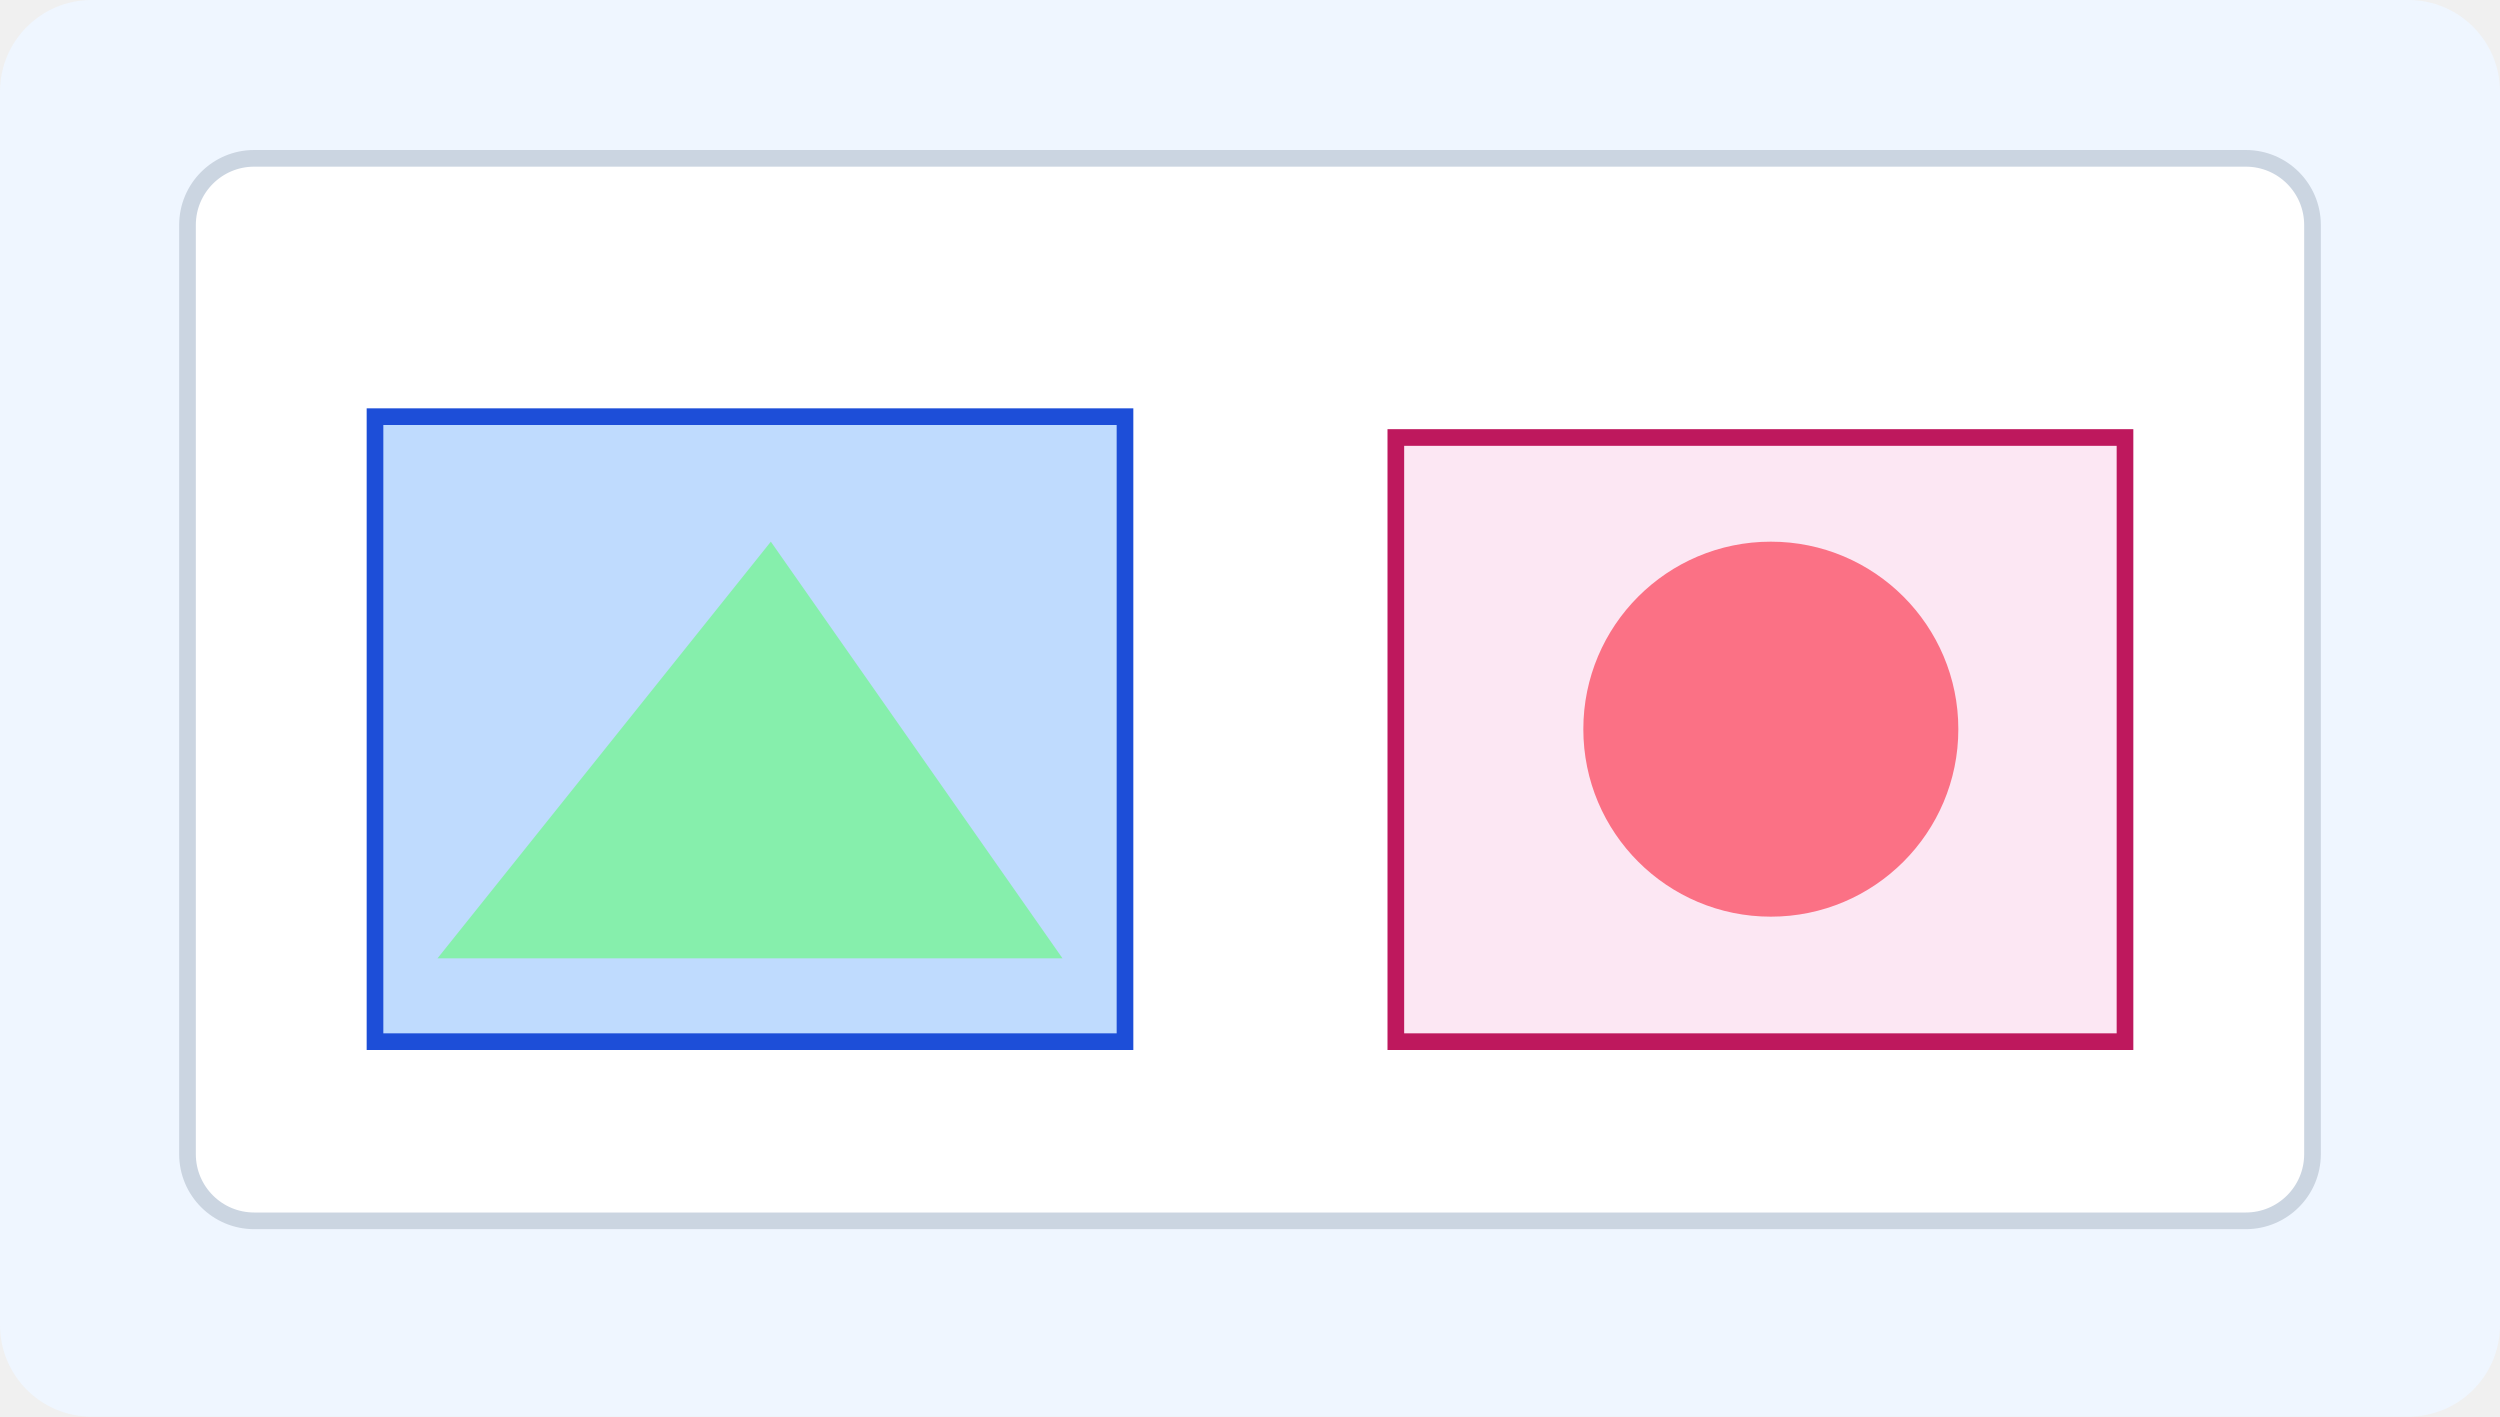
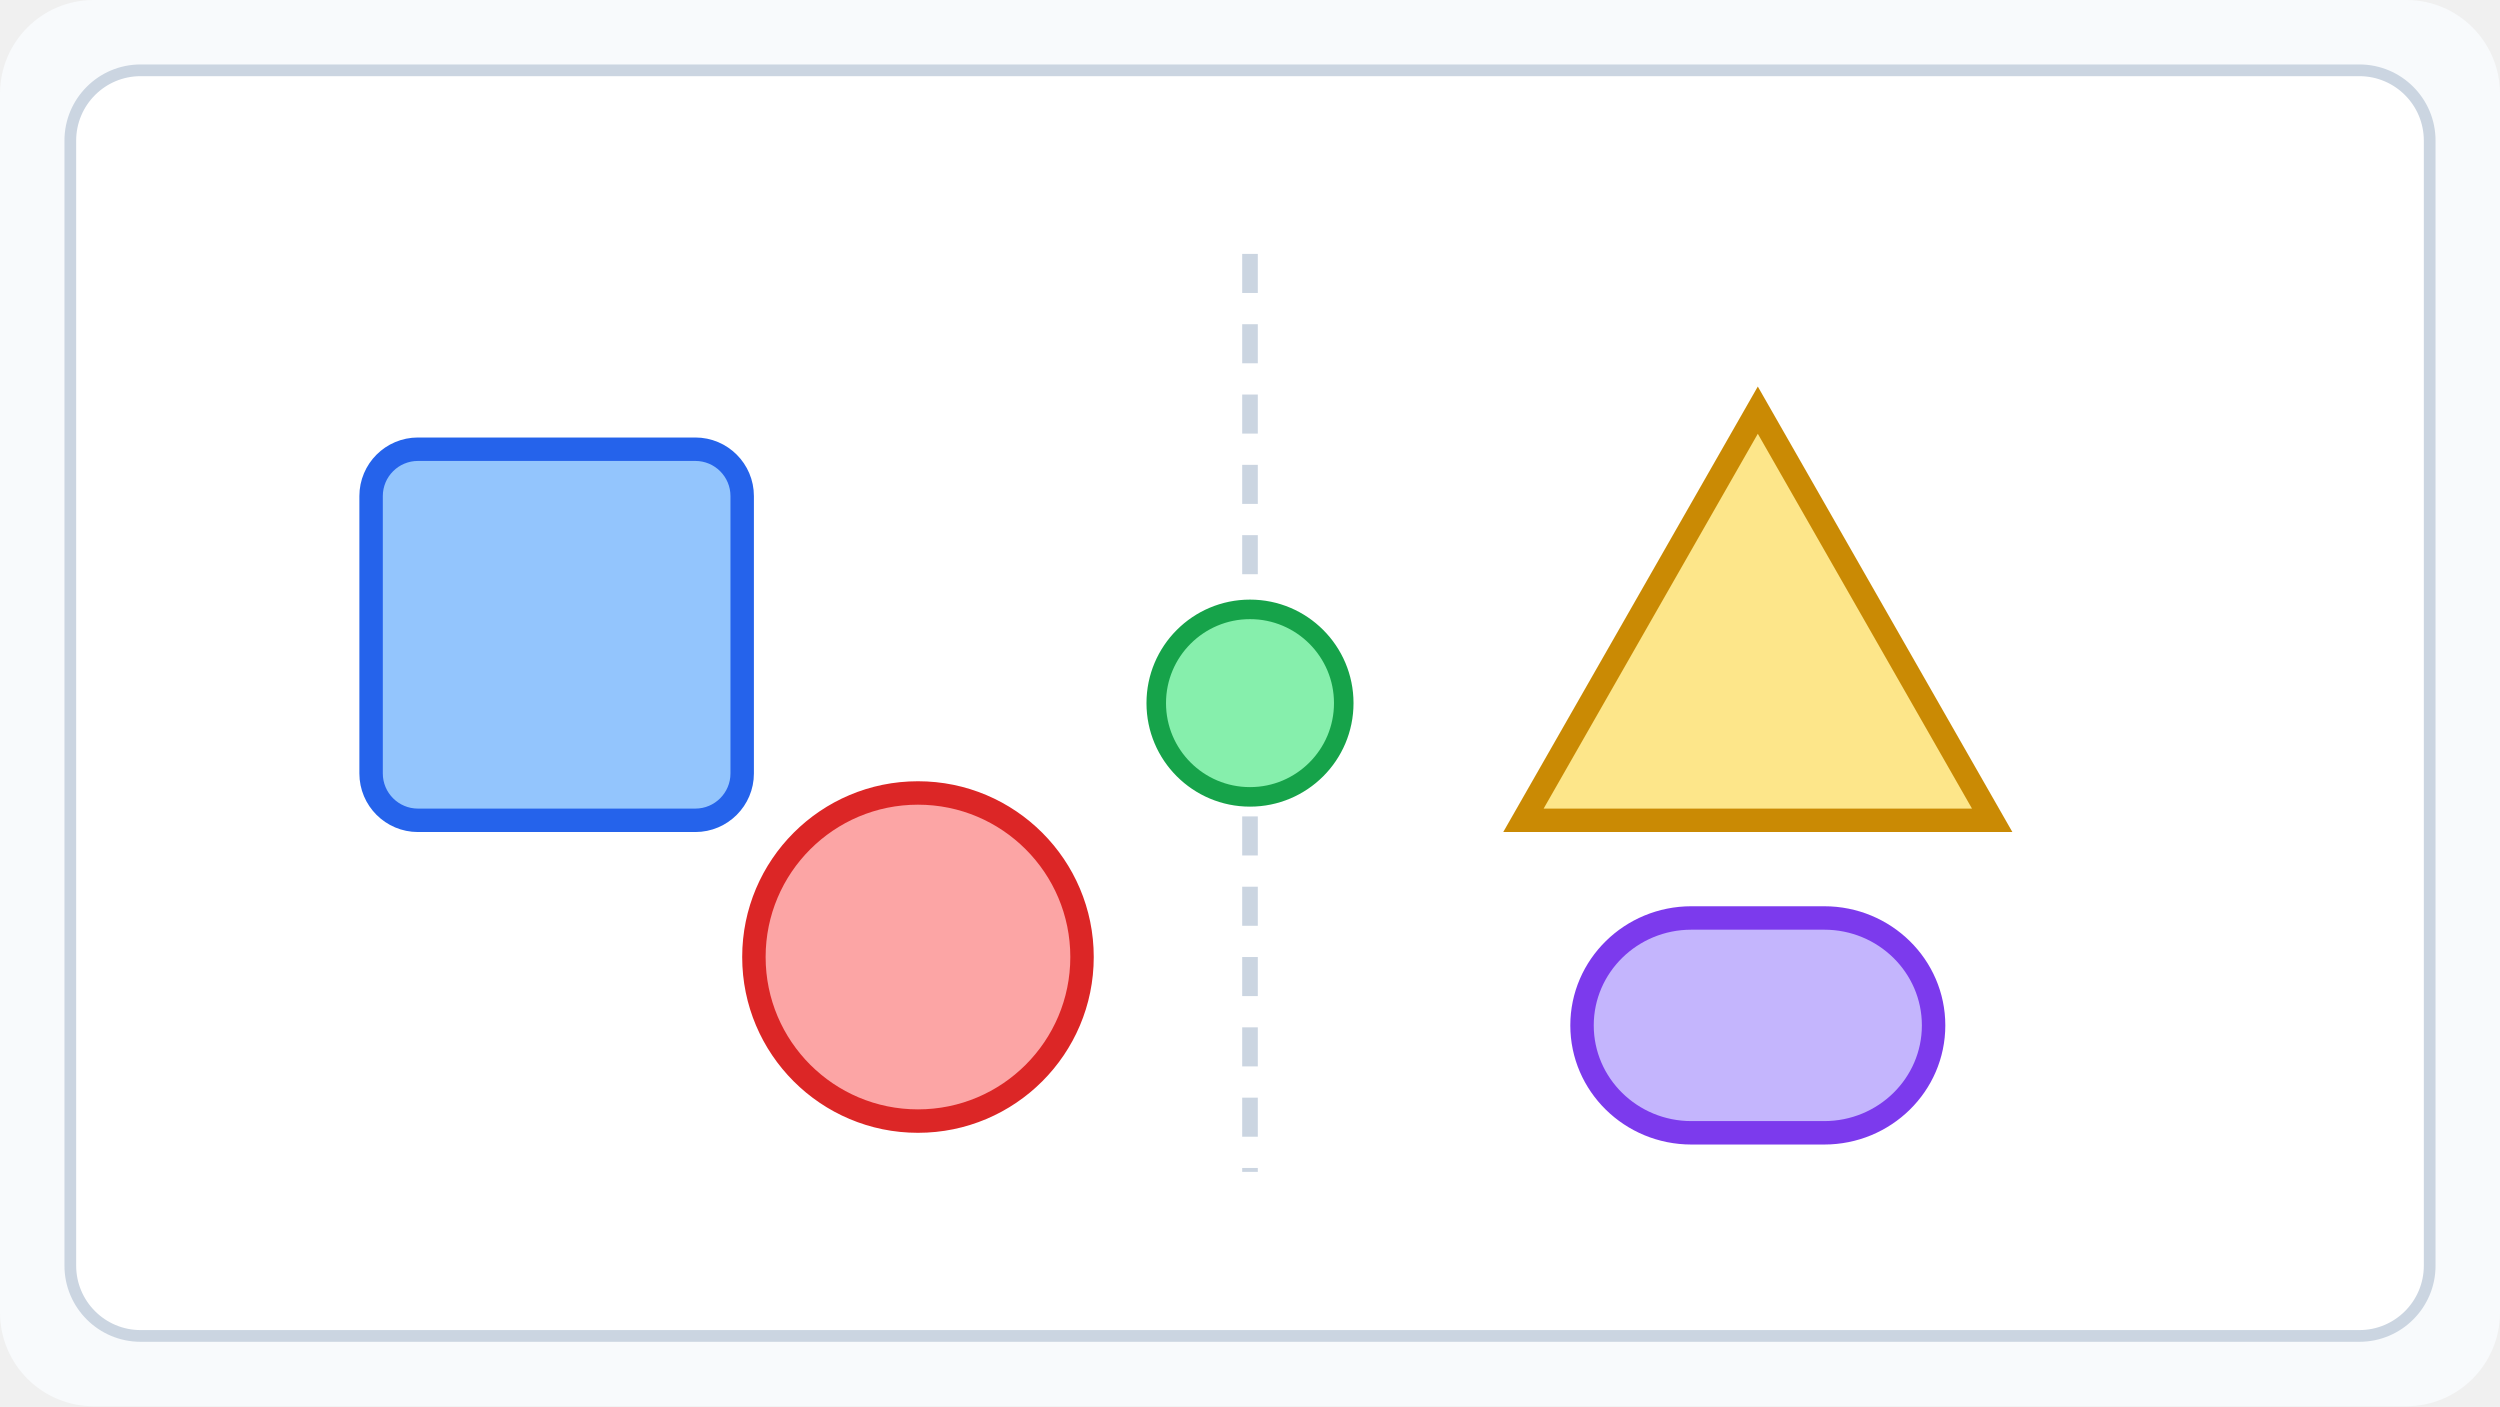
- <svg xmlns="http://www.w3.org/2000/svg" viewBox="0 0 600 340" width="600" height="340" role="img" aria-label="Stimulus Seni Rupa Bab 2 gambar 4">
-   <rect width="600" height="340" rx="22" fill="#eff6ff" />
-   <rect x="45" y="38" width="510" height="255" rx="16" fill="#fff" stroke="#cbd5e1" stroke-width="4" />
-   <rect x="90" y="100" width="180" height="150" fill="#bfdbfe" stroke="#1d4ed8" stroke-width="4" />
-   <path d="M105 230 L185 130 L255 230" fill="#86efac" />
-   <rect x="335" y="105" width="175" height="145" fill="#fce7f3" stroke="#be185d" stroke-width="4" />
-   <circle cx="425" cy="175" r="45" fill="#fb7185" />
+ <svg xmlns="http://www.w3.org/2000/svg" viewBox="0 0 640 360" role="img" aria-labelledby="title desc">
+   <rect width="640" height="360" rx="24" fill="#f8fafc" />
+   <rect x="18" y="18" width="604" height="324" rx="18" fill="#fff" stroke="#cbd5e1" stroke-width="3" />
+   <line x1="320" y1="65" x2="320" y2="300" stroke="#cbd5e1" stroke-width="4" stroke-dasharray="10 8" />
+   <rect x="95" y="115" width="95" height="95" rx="12" fill="#93c5fd" stroke="#2563eb" stroke-width="6" />
+   <circle cx="235" cy="245" r="42" fill="#fca5a5" stroke="#dc2626" stroke-width="6" />
+   <polygon points="450,105 510,210 390,210" fill="#fde68a" stroke="#ca8a04" stroke-width="6" />
+   <rect x="405" y="235" width="90" height="55" rx="28" fill="#c4b5fd" stroke="#7c3aed" stroke-width="6" />
+   <circle cx="320" cy="180" r="24" fill="#86efac" stroke="#16a34a" stroke-width="5" />
</svg>
